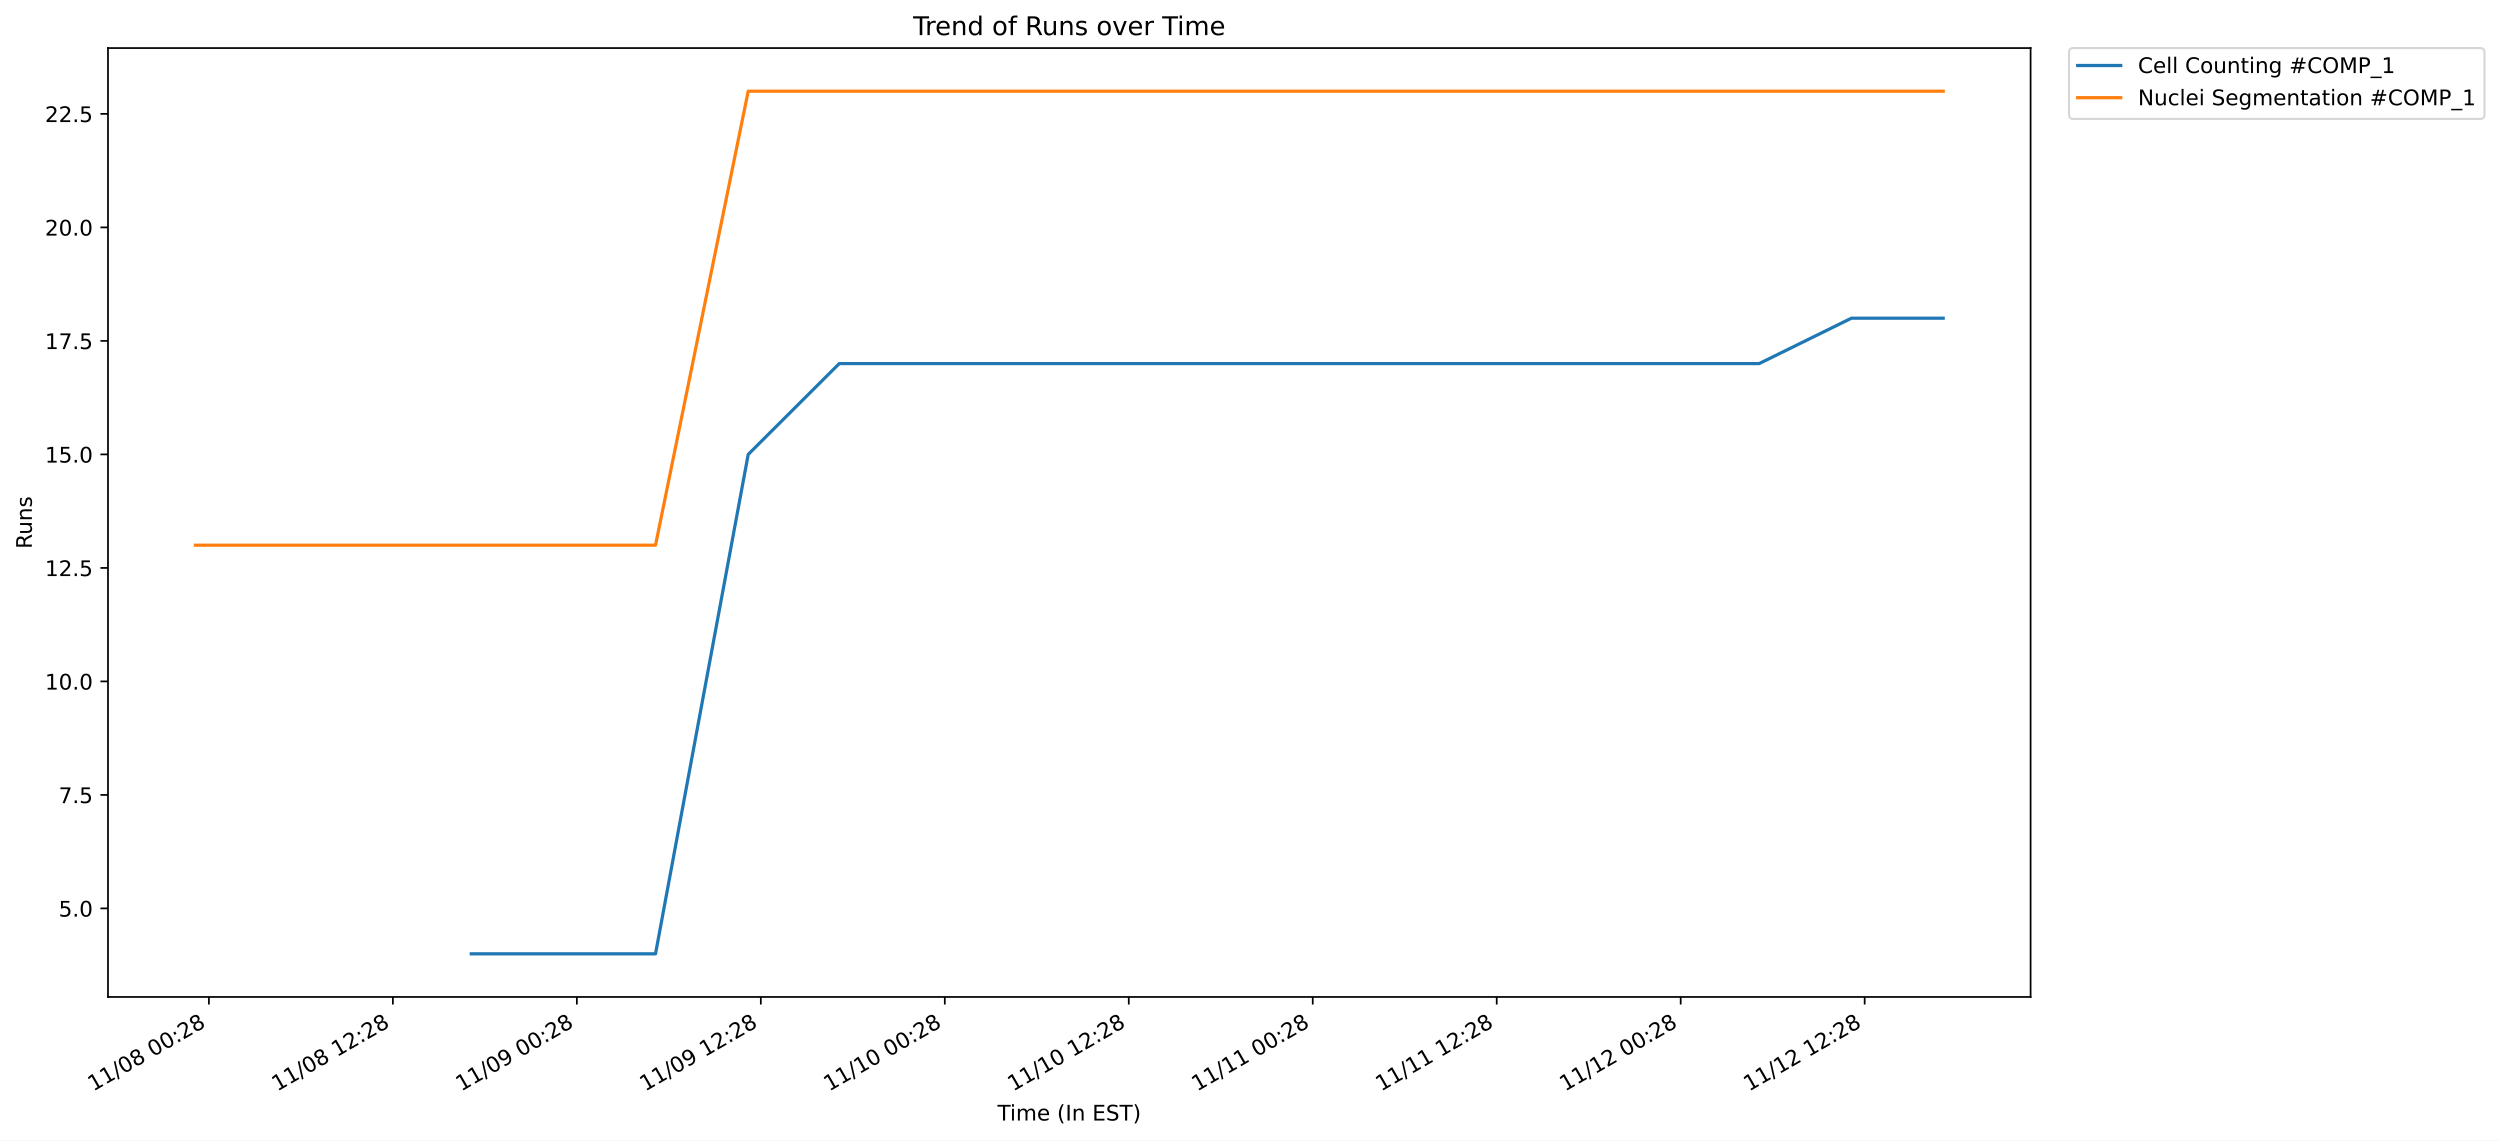
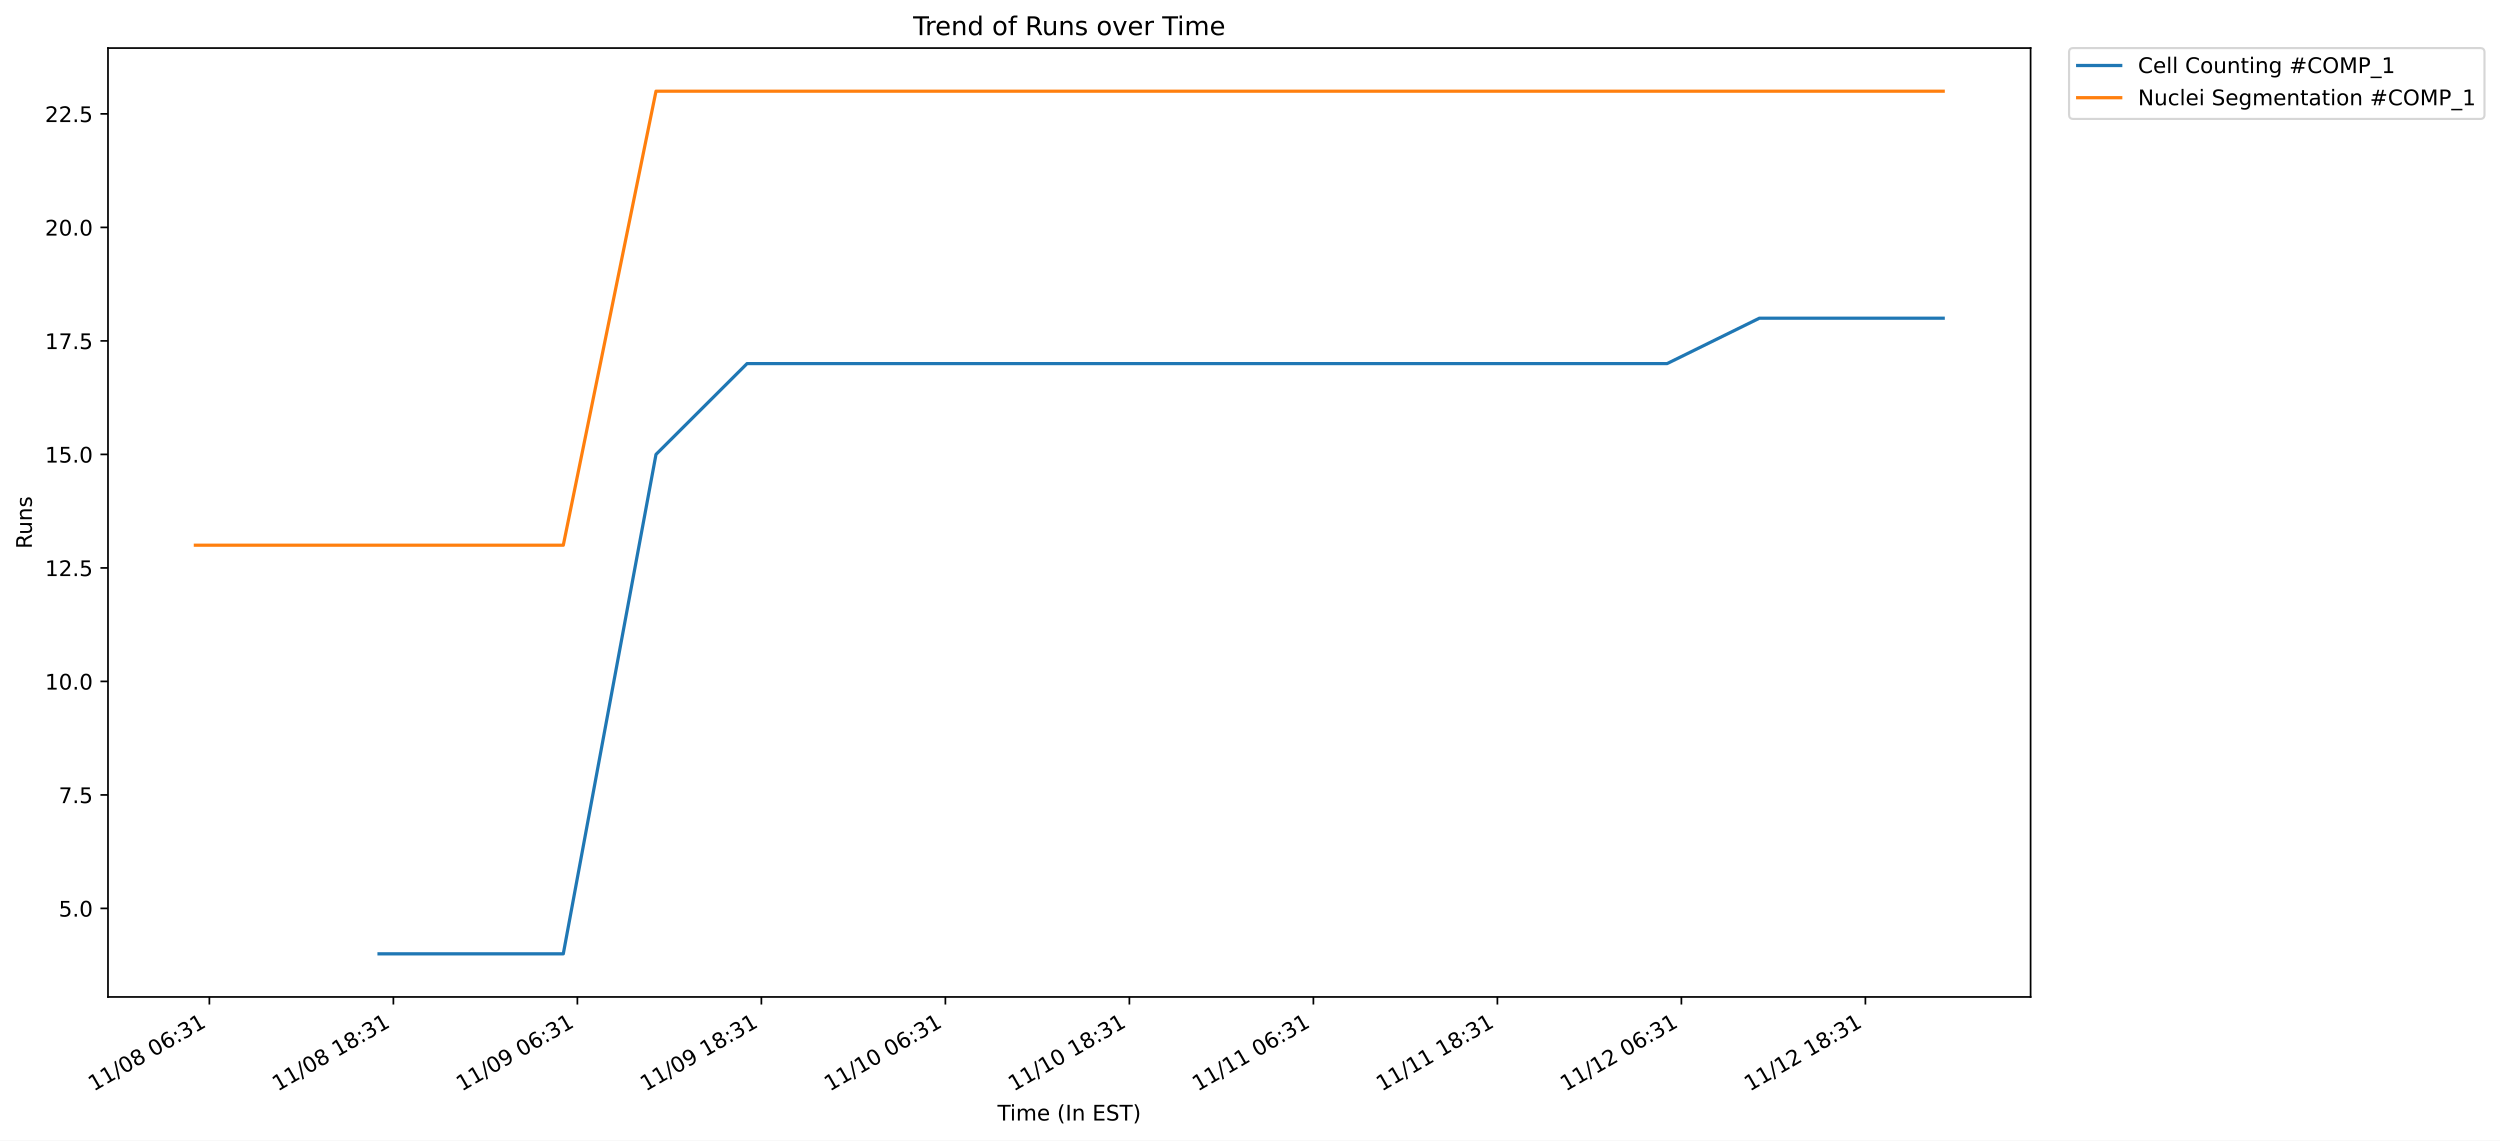
<svg xmlns="http://www.w3.org/2000/svg" xmlns:xlink="http://www.w3.org/1999/xlink" width="1160.922pt" height="529.626pt" viewBox="0 0 1160.922 529.626" version="1.1">
  <defs>
    <style type="text/css">*{stroke-linejoin: round; stroke-linecap: butt}</style>
  </defs>
  <g id="figure_1">
    <g id="patch_1">
      <path d="M 0 529.626  L 1160.922 529.626  L 1160.922 0  L 0 0  z " style="fill: #ffffff" />
    </g>
    <g id="axes_1">
      <g id="patch_2">
        <path d="M 50.144 462.958  L 942.944 462.958  L 942.944 22.318  L 50.144 22.318  z " style="fill: #ffffff" />
      </g>
      <g id="matplotlib.axis_1">
        <g id="xtick_1">
          <g id="line2d_1">
            <defs>
-               <path id="m20eef788f3" d="M 0 0  L 0 3.5  " style="stroke: #000000; stroke-width: 0.8" />
+               <path id="m7bcb69b25e" d="M 0 0  L 0 3.5  " style="stroke: #000000; stroke-width: 0.8" />
            </defs>
            <g>
-               <use xlink:href="#m20eef788f3" x="97.007" y="462.958" style="stroke: #000000; stroke-width: 0.8" />
+               <use xlink:href="#m7bcb69b25e" x="97.227" y="462.958" style="stroke: #000000; stroke-width: 0.8" />
            </g>
          </g>
          <g id="text_1">
-             <g transform="translate(43.29913 506.9464) rotate(-30) scale(0.1 -0.1)">
+             <g transform="translate(43.51922 506.9464) rotate(-30) scale(0.1 -0.1)">
              <defs>
                <path id="DejaVuSans-31" d="M 794 531  L 1825 531  L 1825 4091  L 703 3866  L 703 4441  L 1819 4666  L 2450 4666  L 2450 531  L 3481 531  L 3481 0  L 794 0  L 794 531  z " transform="scale(0.015625)" />
                <path id="DejaVuSans-2f" d="M 1625 4666  L 2156 4666  L 531 -594  L 0 -594  L 1625 4666  z " transform="scale(0.015625)" />
                <path id="DejaVuSans-30" d="M 2034 4250  Q 1547 4250 1301 3770  Q 1056 3291 1056 2328  Q 1056 1369 1301 889  Q 1547 409 2034 409  Q 2525 409 2770 889  Q 3016 1369 3016 2328  Q 3016 3291 2770 3770  Q 2525 4250 2034 4250  z M 2034 4750  Q 2819 4750 3233 4129  Q 3647 3509 3647 2328  Q 3647 1150 3233 529  Q 2819 -91 2034 -91  Q 1250 -91 836 529  Q 422 1150 422 2328  Q 422 3509 836 4129  Q 1250 4750 2034 4750  z " transform="scale(0.015625)" />
                <path id="DejaVuSans-38" d="M 2034 2216  Q 1584 2216 1326 1975  Q 1069 1734 1069 1313  Q 1069 891 1326 650  Q 1584 409 2034 409  Q 2484 409 2743 651  Q 3003 894 3003 1313  Q 3003 1734 2745 1975  Q 2488 2216 2034 2216  z M 1403 2484  Q 997 2584 770 2862  Q 544 3141 544 3541  Q 544 4100 942 4425  Q 1341 4750 2034 4750  Q 2731 4750 3128 4425  Q 3525 4100 3525 3541  Q 3525 3141 3298 2862  Q 3072 2584 2669 2484  Q 3125 2378 3379 2068  Q 3634 1759 3634 1313  Q 3634 634 3220 271  Q 2806 -91 2034 -91  Q 1263 -91 848 271  Q 434 634 434 1313  Q 434 1759 690 2068  Q 947 2378 1403 2484  z M 1172 3481  Q 1172 3119 1398 2916  Q 1625 2713 2034 2713  Q 2441 2713 2670 2916  Q 2900 3119 2900 3481  Q 2900 3844 2670 4047  Q 2441 4250 2034 4250  Q 1625 4250 1398 4047  Q 1172 3844 1172 3481  z " transform="scale(0.015625)" />
                <path id="DejaVuSans-20" transform="scale(0.015625)" />
+                 <path id="DejaVuSans-36" d="M 2113 2584  Q 1688 2584 1439 2293  Q 1191 2003 1191 1497  Q 1191 994 1439 701  Q 1688 409 2113 409  Q 2538 409 2786 701  Q 3034 994 3034 1497  Q 3034 2003 2786 2293  Q 2538 2584 2113 2584  z M 3366 4563  L 3366 3988  Q 3128 4100 2886 4159  Q 2644 4219 2406 4219  Q 1781 4219 1451 3797  Q 1122 3375 1075 2522  Q 1259 2794 1537 2939  Q 1816 3084 2150 3084  Q 2853 3084 3261 2657  Q 3669 2231 3669 1497  Q 3669 778 3244 343  Q 2819 -91 2113 -91  Q 1303 -91 875 529  Q 447 1150 447 2328  Q 447 3434 972 4092  Q 1497 4750 2381 4750  Q 2619 4750 2861 4703  Q 3103 4656 3366 4563  z " transform="scale(0.015625)" />
                <path id="DejaVuSans-3a" d="M 750 794  L 1409 794  L 1409 0  L 750 0  L 750 794  z M 750 3309  L 1409 3309  L 1409 2516  L 750 2516  L 750 3309  z " transform="scale(0.015625)" />
-                 <path id="DejaVuSans-32" d="M 1228 531  L 3431 531  L 3431 0  L 469 0  L 469 531  Q 828 903 1448 1529  Q 2069 2156 2228 2338  Q 2531 2678 2651 2914  Q 2772 3150 2772 3378  Q 2772 3750 2511 3984  Q 2250 4219 1831 4219  Q 1534 4219 1204 4116  Q 875 4013 500 3803  L 500 4441  Q 881 4594 1212 4672  Q 1544 4750 1819 4750  Q 2544 4750 2975 4387  Q 3406 4025 3406 3419  Q 3406 3131 3298 2873  Q 3191 2616 2906 2266  Q 2828 2175 2409 1742  Q 1991 1309 1228 531  z " transform="scale(0.015625)" />
+                 <path id="DejaVuSans-33" d="M 2597 2516  Q 3050 2419 3304 2112  Q 3559 1806 3559 1356  Q 3559 666 3084 287  Q 2609 -91 1734 -91  Q 1441 -91 1130 -33  Q 819 25 488 141  L 488 750  Q 750 597 1062 519  Q 1375 441 1716 441  Q 2309 441 2620 675  Q 2931 909 2931 1356  Q 2931 1769 2642 2001  Q 2353 2234 1838 2234  L 1294 2234  L 1294 2753  L 1863 2753  Q 2328 2753 2575 2939  Q 2822 3125 2822 3475  Q 2822 3834 2567 4026  Q 2313 4219 1838 4219  Q 1578 4219 1281 4162  Q 984 4106 628 3988  L 628 4550  Q 988 4650 1302 4700  Q 1616 4750 1894 4750  Q 2613 4750 3031 4423  Q 3450 4097 3450 3541  Q 3450 3153 3228 2886  Q 3006 2619 2597 2516  z " transform="scale(0.015625)" />
              </defs>
              <use xlink:href="#DejaVuSans-31" />
              <use xlink:href="#DejaVuSans-31" x="63.623" />
              <use xlink:href="#DejaVuSans-2f" x="127.246" />
              <use xlink:href="#DejaVuSans-30" x="160.938" />
              <use xlink:href="#DejaVuSans-38" x="224.561" />
              <use xlink:href="#DejaVuSans-20" x="288.184" />
              <use xlink:href="#DejaVuSans-30" x="319.971" />
-               <use xlink:href="#DejaVuSans-30" x="383.594" />
-               <use xlink:href="#DejaVuSans-3a" x="447.217" />
-               <use xlink:href="#DejaVuSans-32" x="480.908" />
-               <use xlink:href="#DejaVuSans-38" x="544.531" />
+               <use xlink:href="#DejaVuSans-36" x="383.594" />
+               <use xlink:href="#DejaVuSans-3a" x="447.217" />
+               <use xlink:href="#DejaVuSans-33" x="480.908" />
+               <use xlink:href="#DejaVuSans-31" x="544.531" />
            </g>
          </g>
        </g>
        <g id="xtick_2">
          <g id="line2d_2">
            <g>
-               <use xlink:href="#m20eef788f3" x="182.438" y="462.958" style="stroke: #000000; stroke-width: 0.8" />
+               <use xlink:href="#m7bcb69b25e" x="182.672" y="462.958" style="stroke: #000000; stroke-width: 0.8" />
            </g>
          </g>
          <g id="text_2">
-             <g transform="translate(128.7305 506.9464) rotate(-30) scale(0.1 -0.1)">
+             <g transform="translate(128.9641 506.9464) rotate(-30) scale(0.1 -0.1)">
              <use xlink:href="#DejaVuSans-31" />
              <use xlink:href="#DejaVuSans-31" x="63.623" />
              <use xlink:href="#DejaVuSans-2f" x="127.246" />
              <use xlink:href="#DejaVuSans-30" x="160.938" />
              <use xlink:href="#DejaVuSans-38" x="224.561" />
              <use xlink:href="#DejaVuSans-20" x="288.184" />
              <use xlink:href="#DejaVuSans-31" x="319.971" />
-               <use xlink:href="#DejaVuSans-32" x="383.594" />
-               <use xlink:href="#DejaVuSans-3a" x="447.217" />
-               <use xlink:href="#DejaVuSans-32" x="480.908" />
-               <use xlink:href="#DejaVuSans-38" x="544.531" />
+               <use xlink:href="#DejaVuSans-38" x="383.594" />
+               <use xlink:href="#DejaVuSans-3a" x="447.217" />
+               <use xlink:href="#DejaVuSans-33" x="480.908" />
+               <use xlink:href="#DejaVuSans-31" x="544.531" />
            </g>
          </g>
        </g>
        <g id="xtick_3">
          <g id="line2d_3">
            <g>
-               <use xlink:href="#m20eef788f3" x="267.87" y="462.958" style="stroke: #000000; stroke-width: 0.8" />
+               <use xlink:href="#m7bcb69b25e" x="268.117" y="462.958" style="stroke: #000000; stroke-width: 0.8" />
            </g>
          </g>
          <g id="text_3">
-             <g transform="translate(214.1619 506.9464) rotate(-30) scale(0.1 -0.1)">
+             <g transform="translate(214.4089 506.9464) rotate(-30) scale(0.1 -0.1)">
              <defs>
                <path id="DejaVuSans-39" d="M 703 97  L 703 672  Q 941 559 1184 500  Q 1428 441 1663 441  Q 2288 441 2617 861  Q 2947 1281 2994 2138  Q 2813 1869 2534 1725  Q 2256 1581 1919 1581  Q 1219 1581 811 2004  Q 403 2428 403 3163  Q 403 3881 828 4315  Q 1253 4750 1959 4750  Q 2769 4750 3195 4129  Q 3622 3509 3622 2328  Q 3622 1225 3098 567  Q 2575 -91 1691 -91  Q 1453 -91 1209 -44  Q 966 3 703 97  z M 1959 2075  Q 2384 2075 2632 2365  Q 2881 2656 2881 3163  Q 2881 3666 2632 3958  Q 2384 4250 1959 4250  Q 1534 4250 1286 3958  Q 1038 3666 1038 3163  Q 1038 2656 1286 2365  Q 1534 2075 1959 2075  z " transform="scale(0.015625)" />
              </defs>
              <use xlink:href="#DejaVuSans-31" />
              <use xlink:href="#DejaVuSans-31" x="63.623" />
              <use xlink:href="#DejaVuSans-2f" x="127.246" />
              <use xlink:href="#DejaVuSans-30" x="160.938" />
              <use xlink:href="#DejaVuSans-39" x="224.561" />
              <use xlink:href="#DejaVuSans-20" x="288.184" />
              <use xlink:href="#DejaVuSans-30" x="319.971" />
-               <use xlink:href="#DejaVuSans-30" x="383.594" />
-               <use xlink:href="#DejaVuSans-3a" x="447.217" />
-               <use xlink:href="#DejaVuSans-32" x="480.908" />
-               <use xlink:href="#DejaVuSans-38" x="544.531" />
+               <use xlink:href="#DejaVuSans-36" x="383.594" />
+               <use xlink:href="#DejaVuSans-3a" x="447.217" />
+               <use xlink:href="#DejaVuSans-33" x="480.908" />
+               <use xlink:href="#DejaVuSans-31" x="544.531" />
            </g>
          </g>
        </g>
        <g id="xtick_4">
          <g id="line2d_4">
            <g>
-               <use xlink:href="#m20eef788f3" x="353.301" y="462.958" style="stroke: #000000; stroke-width: 0.8" />
+               <use xlink:href="#m7bcb69b25e" x="353.561" y="462.958" style="stroke: #000000; stroke-width: 0.8" />
            </g>
          </g>
          <g id="text_4">
-             <g transform="translate(299.5932 506.9464) rotate(-30) scale(0.1 -0.1)">
+             <g transform="translate(299.8538 506.9464) rotate(-30) scale(0.1 -0.1)">
              <use xlink:href="#DejaVuSans-31" />
              <use xlink:href="#DejaVuSans-31" x="63.623" />
              <use xlink:href="#DejaVuSans-2f" x="127.246" />
              <use xlink:href="#DejaVuSans-30" x="160.938" />
              <use xlink:href="#DejaVuSans-39" x="224.561" />
              <use xlink:href="#DejaVuSans-20" x="288.184" />
              <use xlink:href="#DejaVuSans-31" x="319.971" />
-               <use xlink:href="#DejaVuSans-32" x="383.594" />
-               <use xlink:href="#DejaVuSans-3a" x="447.217" />
-               <use xlink:href="#DejaVuSans-32" x="480.908" />
-               <use xlink:href="#DejaVuSans-38" x="544.531" />
+               <use xlink:href="#DejaVuSans-38" x="383.594" />
+               <use xlink:href="#DejaVuSans-3a" x="447.217" />
+               <use xlink:href="#DejaVuSans-33" x="480.908" />
+               <use xlink:href="#DejaVuSans-31" x="544.531" />
            </g>
          </g>
        </g>
        <g id="xtick_5">
          <g id="line2d_5">
            <g>
-               <use xlink:href="#m20eef788f3" x="438.732" y="462.958" style="stroke: #000000; stroke-width: 0.8" />
+               <use xlink:href="#m7bcb69b25e" x="439.006" y="462.958" style="stroke: #000000; stroke-width: 0.8" />
            </g>
          </g>
          <g id="text_5">
-             <g transform="translate(385.0246 506.9464) rotate(-30) scale(0.1 -0.1)">
+             <g transform="translate(385.2986 506.9464) rotate(-30) scale(0.1 -0.1)">
              <use xlink:href="#DejaVuSans-31" />
              <use xlink:href="#DejaVuSans-31" x="63.623" />
              <use xlink:href="#DejaVuSans-2f" x="127.246" />
              <use xlink:href="#DejaVuSans-31" x="160.938" />
              <use xlink:href="#DejaVuSans-30" x="224.561" />
              <use xlink:href="#DejaVuSans-20" x="288.184" />
              <use xlink:href="#DejaVuSans-30" x="319.971" />
-               <use xlink:href="#DejaVuSans-30" x="383.594" />
-               <use xlink:href="#DejaVuSans-3a" x="447.217" />
-               <use xlink:href="#DejaVuSans-32" x="480.908" />
-               <use xlink:href="#DejaVuSans-38" x="544.531" />
+               <use xlink:href="#DejaVuSans-36" x="383.594" />
+               <use xlink:href="#DejaVuSans-3a" x="447.217" />
+               <use xlink:href="#DejaVuSans-33" x="480.908" />
+               <use xlink:href="#DejaVuSans-31" x="544.531" />
            </g>
          </g>
        </g>
        <g id="xtick_6">
          <g id="line2d_6">
            <g>
-               <use xlink:href="#m20eef788f3" x="524.164" y="462.958" style="stroke: #000000; stroke-width: 0.8" />
+               <use xlink:href="#m7bcb69b25e" x="524.451" y="462.958" style="stroke: #000000; stroke-width: 0.8" />
            </g>
          </g>
          <g id="text_6">
-             <g transform="translate(470.456 506.9464) rotate(-30) scale(0.1 -0.1)">
+             <g transform="translate(470.7434 506.9464) rotate(-30) scale(0.1 -0.1)">
              <use xlink:href="#DejaVuSans-31" />
              <use xlink:href="#DejaVuSans-31" x="63.623" />
              <use xlink:href="#DejaVuSans-2f" x="127.246" />
              <use xlink:href="#DejaVuSans-31" x="160.938" />
              <use xlink:href="#DejaVuSans-30" x="224.561" />
              <use xlink:href="#DejaVuSans-20" x="288.184" />
              <use xlink:href="#DejaVuSans-31" x="319.971" />
-               <use xlink:href="#DejaVuSans-32" x="383.594" />
-               <use xlink:href="#DejaVuSans-3a" x="447.217" />
-               <use xlink:href="#DejaVuSans-32" x="480.908" />
-               <use xlink:href="#DejaVuSans-38" x="544.531" />
+               <use xlink:href="#DejaVuSans-38" x="383.594" />
+               <use xlink:href="#DejaVuSans-3a" x="447.217" />
+               <use xlink:href="#DejaVuSans-33" x="480.908" />
+               <use xlink:href="#DejaVuSans-31" x="544.531" />
            </g>
          </g>
        </g>
        <g id="xtick_7">
          <g id="line2d_7">
            <g>
-               <use xlink:href="#m20eef788f3" x="609.595" y="462.958" style="stroke: #000000; stroke-width: 0.8" />
+               <use xlink:href="#m7bcb69b25e" x="609.896" y="462.958" style="stroke: #000000; stroke-width: 0.8" />
            </g>
          </g>
          <g id="text_7">
-             <g transform="translate(555.8873 506.9464) rotate(-30) scale(0.1 -0.1)">
+             <g transform="translate(556.1883 506.9464) rotate(-30) scale(0.1 -0.1)">
              <use xlink:href="#DejaVuSans-31" />
              <use xlink:href="#DejaVuSans-31" x="63.623" />
              <use xlink:href="#DejaVuSans-2f" x="127.246" />
              <use xlink:href="#DejaVuSans-31" x="160.938" />
              <use xlink:href="#DejaVuSans-31" x="224.561" />
              <use xlink:href="#DejaVuSans-20" x="288.184" />
              <use xlink:href="#DejaVuSans-30" x="319.971" />
-               <use xlink:href="#DejaVuSans-30" x="383.594" />
-               <use xlink:href="#DejaVuSans-3a" x="447.217" />
-               <use xlink:href="#DejaVuSans-32" x="480.908" />
-               <use xlink:href="#DejaVuSans-38" x="544.531" />
+               <use xlink:href="#DejaVuSans-36" x="383.594" />
+               <use xlink:href="#DejaVuSans-3a" x="447.217" />
+               <use xlink:href="#DejaVuSans-33" x="480.908" />
+               <use xlink:href="#DejaVuSans-31" x="544.531" />
            </g>
          </g>
        </g>
        <g id="xtick_8">
          <g id="line2d_8">
            <g>
-               <use xlink:href="#m20eef788f3" x="695.026" y="462.958" style="stroke: #000000; stroke-width: 0.8" />
+               <use xlink:href="#m7bcb69b25e" x="695.341" y="462.958" style="stroke: #000000; stroke-width: 0.8" />
            </g>
          </g>
          <g id="text_8">
-             <g transform="translate(641.3187 506.9464) rotate(-30) scale(0.1 -0.1)">
+             <g transform="translate(641.6331 506.9464) rotate(-30) scale(0.1 -0.1)">
              <use xlink:href="#DejaVuSans-31" />
              <use xlink:href="#DejaVuSans-31" x="63.623" />
              <use xlink:href="#DejaVuSans-2f" x="127.246" />
              <use xlink:href="#DejaVuSans-31" x="160.938" />
              <use xlink:href="#DejaVuSans-31" x="224.561" />
              <use xlink:href="#DejaVuSans-20" x="288.184" />
              <use xlink:href="#DejaVuSans-31" x="319.971" />
-               <use xlink:href="#DejaVuSans-32" x="383.594" />
-               <use xlink:href="#DejaVuSans-3a" x="447.217" />
-               <use xlink:href="#DejaVuSans-32" x="480.908" />
-               <use xlink:href="#DejaVuSans-38" x="544.531" />
+               <use xlink:href="#DejaVuSans-38" x="383.594" />
+               <use xlink:href="#DejaVuSans-3a" x="447.217" />
+               <use xlink:href="#DejaVuSans-33" x="480.908" />
+               <use xlink:href="#DejaVuSans-31" x="544.531" />
            </g>
          </g>
        </g>
        <g id="xtick_9">
          <g id="line2d_9">
            <g>
-               <use xlink:href="#m20eef788f3" x="780.458" y="462.958" style="stroke: #000000; stroke-width: 0.8" />
+               <use xlink:href="#m7bcb69b25e" x="780.786" y="462.958" style="stroke: #000000; stroke-width: 0.8" />
            </g>
          </g>
          <g id="text_9">
-             <g transform="translate(726.7501 506.9464) rotate(-30) scale(0.1 -0.1)">
+             <g transform="translate(727.078 506.9464) rotate(-30) scale(0.1 -0.1)">
+               <defs>
+                 <path id="DejaVuSans-32" d="M 1228 531  L 3431 531  L 3431 0  L 469 0  L 469 531  Q 828 903 1448 1529  Q 2069 2156 2228 2338  Q 2531 2678 2651 2914  Q 2772 3150 2772 3378  Q 2772 3750 2511 3984  Q 2250 4219 1831 4219  Q 1534 4219 1204 4116  Q 875 4013 500 3803  L 500 4441  Q 881 4594 1212 4672  Q 1544 4750 1819 4750  Q 2544 4750 2975 4387  Q 3406 4025 3406 3419  Q 3406 3131 3298 2873  Q 3191 2616 2906 2266  Q 2828 2175 2409 1742  Q 1991 1309 1228 531  z " transform="scale(0.015625)" />
+               </defs>
              <use xlink:href="#DejaVuSans-31" />
              <use xlink:href="#DejaVuSans-31" x="63.623" />
              <use xlink:href="#DejaVuSans-2f" x="127.246" />
              <use xlink:href="#DejaVuSans-31" x="160.938" />
              <use xlink:href="#DejaVuSans-32" x="224.561" />
              <use xlink:href="#DejaVuSans-20" x="288.184" />
              <use xlink:href="#DejaVuSans-30" x="319.971" />
-               <use xlink:href="#DejaVuSans-30" x="383.594" />
-               <use xlink:href="#DejaVuSans-3a" x="447.217" />
-               <use xlink:href="#DejaVuSans-32" x="480.908" />
-               <use xlink:href="#DejaVuSans-38" x="544.531" />
+               <use xlink:href="#DejaVuSans-36" x="383.594" />
+               <use xlink:href="#DejaVuSans-3a" x="447.217" />
+               <use xlink:href="#DejaVuSans-33" x="480.908" />
+               <use xlink:href="#DejaVuSans-31" x="544.531" />
            </g>
          </g>
        </g>
        <g id="xtick_10">
          <g id="line2d_10">
            <g>
-               <use xlink:href="#m20eef788f3" x="865.889" y="462.958" style="stroke: #000000; stroke-width: 0.8" />
+               <use xlink:href="#m7bcb69b25e" x="866.231" y="462.958" style="stroke: #000000; stroke-width: 0.8" />
            </g>
          </g>
          <g id="text_10">
-             <g transform="translate(812.1814 506.9464) rotate(-30) scale(0.1 -0.1)">
+             <g transform="translate(812.5228 506.9464) rotate(-30) scale(0.1 -0.1)">
              <use xlink:href="#DejaVuSans-31" />
              <use xlink:href="#DejaVuSans-31" x="63.623" />
              <use xlink:href="#DejaVuSans-2f" x="127.246" />
              <use xlink:href="#DejaVuSans-31" x="160.938" />
              <use xlink:href="#DejaVuSans-32" x="224.561" />
              <use xlink:href="#DejaVuSans-20" x="288.184" />
              <use xlink:href="#DejaVuSans-31" x="319.971" />
-               <use xlink:href="#DejaVuSans-32" x="383.594" />
-               <use xlink:href="#DejaVuSans-3a" x="447.217" />
-               <use xlink:href="#DejaVuSans-32" x="480.908" />
-               <use xlink:href="#DejaVuSans-38" x="544.531" />
+               <use xlink:href="#DejaVuSans-38" x="383.594" />
+               <use xlink:href="#DejaVuSans-3a" x="447.217" />
+               <use xlink:href="#DejaVuSans-33" x="480.908" />
+               <use xlink:href="#DejaVuSans-31" x="544.531" />
            </g>
          </g>
        </g>
        <g id="text_11">
          <g transform="translate(463.1992 520.3459) scale(0.1 -0.1)">
            <defs>
              <path id="DejaVuSans-54" d="M -19 4666  L 3928 4666  L 3928 4134  L 2272 4134  L 2272 0  L 1638 0  L 1638 4134  L -19 4134  L -19 4666  z " transform="scale(0.015625)" />
              <path id="DejaVuSans-69" d="M 603 3500  L 1178 3500  L 1178 0  L 603 0  L 603 3500  z M 603 4863  L 1178 4863  L 1178 4134  L 603 4134  L 603 4863  z " transform="scale(0.015625)" />
              <path id="DejaVuSans-6d" d="M 3328 2828  Q 3544 3216 3844 3400  Q 4144 3584 4550 3584  Q 5097 3584 5394 3201  Q 5691 2819 5691 2113  L 5691 0  L 5113 0  L 5113 2094  Q 5113 2597 4934 2840  Q 4756 3084 4391 3084  Q 3944 3084 3684 2787  Q 3425 2491 3425 1978  L 3425 0  L 2847 0  L 2847 2094  Q 2847 2600 2669 2842  Q 2491 3084 2119 3084  Q 1678 3084 1418 2786  Q 1159 2488 1159 1978  L 1159 0  L 581 0  L 581 3500  L 1159 3500  L 1159 2956  Q 1356 3278 1631 3431  Q 1906 3584 2284 3584  Q 2666 3584 2933 3390  Q 3200 3197 3328 2828  z " transform="scale(0.015625)" />
              <path id="DejaVuSans-65" d="M 3597 1894  L 3597 1613  L 953 1613  Q 991 1019 1311 708  Q 1631 397 2203 397  Q 2534 397 2845 478  Q 3156 559 3463 722  L 3463 178  Q 3153 47 2828 -22  Q 2503 -91 2169 -91  Q 1331 -91 842 396  Q 353 884 353 1716  Q 353 2575 817 3079  Q 1281 3584 2069 3584  Q 2775 3584 3186 3129  Q 3597 2675 3597 1894  z M 3022 2063  Q 3016 2534 2758 2815  Q 2500 3097 2075 3097  Q 1594 3097 1305 2825  Q 1016 2553 972 2059  L 3022 2063  z " transform="scale(0.015625)" />
              <path id="DejaVuSans-28" d="M 1984 4856  Q 1566 4138 1362 3434  Q 1159 2731 1159 2009  Q 1159 1288 1364 580  Q 1569 -128 1984 -844  L 1484 -844  Q 1016 -109 783 600  Q 550 1309 550 2009  Q 550 2706 781 3412  Q 1013 4119 1484 4856  L 1984 4856  z " transform="scale(0.015625)" />
              <path id="DejaVuSans-49" d="M 628 4666  L 1259 4666  L 1259 0  L 628 0  L 628 4666  z " transform="scale(0.015625)" />
              <path id="DejaVuSans-6e" d="M 3513 2113  L 3513 0  L 2938 0  L 2938 2094  Q 2938 2591 2744 2837  Q 2550 3084 2163 3084  Q 1697 3084 1428 2787  Q 1159 2491 1159 1978  L 1159 0  L 581 0  L 581 3500  L 1159 3500  L 1159 2956  Q 1366 3272 1645 3428  Q 1925 3584 2291 3584  Q 2894 3584 3203 3211  Q 3513 2838 3513 2113  z " transform="scale(0.015625)" />
              <path id="DejaVuSans-45" d="M 628 4666  L 3578 4666  L 3578 4134  L 1259 4134  L 1259 2753  L 3481 2753  L 3481 2222  L 1259 2222  L 1259 531  L 3634 531  L 3634 0  L 628 0  L 628 4666  z " transform="scale(0.015625)" />
              <path id="DejaVuSans-53" d="M 3425 4513  L 3425 3897  Q 3066 4069 2747 4153  Q 2428 4238 2131 4238  Q 1616 4238 1336 4038  Q 1056 3838 1056 3469  Q 1056 3159 1242 3001  Q 1428 2844 1947 2747  L 2328 2669  Q 3034 2534 3370 2195  Q 3706 1856 3706 1288  Q 3706 609 3251 259  Q 2797 -91 1919 -91  Q 1588 -91 1214 -16  Q 841 59 441 206  L 441 856  Q 825 641 1194 531  Q 1563 422 1919 422  Q 2459 422 2753 634  Q 3047 847 3047 1241  Q 3047 1584 2836 1778  Q 2625 1972 2144 2069  L 1759 2144  Q 1053 2284 737 2584  Q 422 2884 422 3419  Q 422 4038 858 4394  Q 1294 4750 2059 4750  Q 2388 4750 2728 4690  Q 3069 4631 3425 4513  z " transform="scale(0.015625)" />
              <path id="DejaVuSans-29" d="M 513 4856  L 1013 4856  Q 1481 4119 1714 3412  Q 1947 2706 1947 2009  Q 1947 1309 1714 600  Q 1481 -109 1013 -844  L 513 -844  Q 928 -128 1133 580  Q 1338 1288 1338 2009  Q 1338 2731 1133 3434  Q 928 4138 513 4856  z " transform="scale(0.015625)" />
            </defs>
            <use xlink:href="#DejaVuSans-54" />
            <use xlink:href="#DejaVuSans-69" x="57.959" />
            <use xlink:href="#DejaVuSans-6d" x="85.742" />
            <use xlink:href="#DejaVuSans-65" x="183.154" />
            <use xlink:href="#DejaVuSans-20" x="244.678" />
            <use xlink:href="#DejaVuSans-28" x="276.465" />
            <use xlink:href="#DejaVuSans-49" x="315.479" />
            <use xlink:href="#DejaVuSans-6e" x="344.971" />
            <use xlink:href="#DejaVuSans-20" x="408.35" />
            <use xlink:href="#DejaVuSans-45" x="440.137" />
            <use xlink:href="#DejaVuSans-53" x="503.32" />
            <use xlink:href="#DejaVuSans-54" x="566.797" />
            <use xlink:href="#DejaVuSans-29" x="627.881" />
          </g>
        </g>
      </g>
      <g id="matplotlib.axis_2">
        <g id="ytick_1">
          <g id="line2d_11">
            <defs>
-               <path id="m08fe88b6e2" d="M 0 0  L -3.5 0  " style="stroke: #000000; stroke-width: 0.8" />
+               <path id="m2ba66163aa" d="M 0 0  L -3.5 0  " style="stroke: #000000; stroke-width: 0.8" />
            </defs>
            <g>
-               <use xlink:href="#m08fe88b6e2" x="50.144" y="421.846" style="stroke: #000000; stroke-width: 0.8" />
+               <use xlink:href="#m2ba66163aa" x="50.144" y="421.846" style="stroke: #000000; stroke-width: 0.8" />
            </g>
          </g>
          <g id="text_12">
            <g transform="translate(27.24063 425.645) scale(0.1 -0.1)">
              <defs>
                <path id="DejaVuSans-35" d="M 691 4666  L 3169 4666  L 3169 4134  L 1269 4134  L 1269 2991  Q 1406 3038 1543 3061  Q 1681 3084 1819 3084  Q 2600 3084 3056 2656  Q 3513 2228 3513 1497  Q 3513 744 3044 326  Q 2575 -91 1722 -91  Q 1428 -91 1123 -41  Q 819 9 494 109  L 494 744  Q 775 591 1075 516  Q 1375 441 1709 441  Q 2250 441 2565 725  Q 2881 1009 2881 1497  Q 2881 1984 2565 2268  Q 2250 2553 1709 2553  Q 1456 2553 1204 2497  Q 953 2441 691 2322  L 691 4666  z " transform="scale(0.015625)" />
                <path id="DejaVuSans-2e" d="M 684 794  L 1344 794  L 1344 0  L 684 0  L 684 794  z " transform="scale(0.015625)" />
              </defs>
              <use xlink:href="#DejaVuSans-35" />
              <use xlink:href="#DejaVuSans-2e" x="63.623" />
              <use xlink:href="#DejaVuSans-30" x="95.41" />
            </g>
          </g>
        </g>
        <g id="ytick_2">
          <g id="line2d_12">
            <g>
-               <use xlink:href="#m08fe88b6e2" x="50.144" y="369.138" style="stroke: #000000; stroke-width: 0.8" />
+               <use xlink:href="#m2ba66163aa" x="50.144" y="369.138" style="stroke: #000000; stroke-width: 0.8" />
            </g>
          </g>
          <g id="text_13">
            <g transform="translate(27.24063 372.9369) scale(0.1 -0.1)">
              <defs>
                <path id="DejaVuSans-37" d="M 525 4666  L 3525 4666  L 3525 4397  L 1831 0  L 1172 0  L 2766 4134  L 525 4134  L 525 4666  z " transform="scale(0.015625)" />
              </defs>
              <use xlink:href="#DejaVuSans-37" />
              <use xlink:href="#DejaVuSans-2e" x="63.623" />
              <use xlink:href="#DejaVuSans-35" x="95.41" />
            </g>
          </g>
        </g>
        <g id="ytick_3">
          <g id="line2d_13">
            <g>
-               <use xlink:href="#m08fe88b6e2" x="50.144" y="316.43" style="stroke: #000000; stroke-width: 0.8" />
+               <use xlink:href="#m2ba66163aa" x="50.144" y="316.43" style="stroke: #000000; stroke-width: 0.8" />
            </g>
          </g>
          <g id="text_14">
            <g transform="translate(20.87813 320.2287) scale(0.1 -0.1)">
              <use xlink:href="#DejaVuSans-31" />
              <use xlink:href="#DejaVuSans-30" x="63.623" />
              <use xlink:href="#DejaVuSans-2e" x="127.246" />
              <use xlink:href="#DejaVuSans-30" x="159.033" />
            </g>
          </g>
        </g>
        <g id="ytick_4">
          <g id="line2d_14">
            <g>
-               <use xlink:href="#m08fe88b6e2" x="50.144" y="263.721" style="stroke: #000000; stroke-width: 0.8" />
+               <use xlink:href="#m2ba66163aa" x="50.144" y="263.721" style="stroke: #000000; stroke-width: 0.8" />
            </g>
          </g>
          <g id="text_15">
            <g transform="translate(20.87813 267.5206) scale(0.1 -0.1)">
              <use xlink:href="#DejaVuSans-31" />
              <use xlink:href="#DejaVuSans-32" x="63.623" />
              <use xlink:href="#DejaVuSans-2e" x="127.246" />
              <use xlink:href="#DejaVuSans-35" x="159.033" />
            </g>
          </g>
        </g>
        <g id="ytick_5">
          <g id="line2d_15">
            <g>
-               <use xlink:href="#m08fe88b6e2" x="50.144" y="211.013" style="stroke: #000000; stroke-width: 0.8" />
+               <use xlink:href="#m2ba66163aa" x="50.144" y="211.013" style="stroke: #000000; stroke-width: 0.8" />
            </g>
          </g>
          <g id="text_16">
            <g transform="translate(20.87813 214.8125) scale(0.1 -0.1)">
              <use xlink:href="#DejaVuSans-31" />
              <use xlink:href="#DejaVuSans-35" x="63.623" />
              <use xlink:href="#DejaVuSans-2e" x="127.246" />
              <use xlink:href="#DejaVuSans-30" x="159.033" />
            </g>
          </g>
        </g>
        <g id="ytick_6">
          <g id="line2d_16">
            <g>
-               <use xlink:href="#m08fe88b6e2" x="50.144" y="158.305" style="stroke: #000000; stroke-width: 0.8" />
+               <use xlink:href="#m2ba66163aa" x="50.144" y="158.305" style="stroke: #000000; stroke-width: 0.8" />
            </g>
          </g>
          <g id="text_17">
            <g transform="translate(20.87813 162.1043) scale(0.1 -0.1)">
              <use xlink:href="#DejaVuSans-31" />
              <use xlink:href="#DejaVuSans-37" x="63.623" />
              <use xlink:href="#DejaVuSans-2e" x="127.246" />
              <use xlink:href="#DejaVuSans-35" x="159.033" />
            </g>
          </g>
        </g>
        <g id="ytick_7">
          <g id="line2d_17">
            <g>
-               <use xlink:href="#m08fe88b6e2" x="50.144" y="105.597" style="stroke: #000000; stroke-width: 0.8" />
+               <use xlink:href="#m2ba66163aa" x="50.144" y="105.597" style="stroke: #000000; stroke-width: 0.8" />
            </g>
          </g>
          <g id="text_18">
            <g transform="translate(20.87813 109.3962) scale(0.1 -0.1)">
              <use xlink:href="#DejaVuSans-32" />
              <use xlink:href="#DejaVuSans-30" x="63.623" />
              <use xlink:href="#DejaVuSans-2e" x="127.246" />
              <use xlink:href="#DejaVuSans-30" x="159.033" />
            </g>
          </g>
        </g>
        <g id="ytick_8">
          <g id="line2d_18">
            <g>
-               <use xlink:href="#m08fe88b6e2" x="50.144" y="52.889" style="stroke: #000000; stroke-width: 0.8" />
+               <use xlink:href="#m2ba66163aa" x="50.144" y="52.889" style="stroke: #000000; stroke-width: 0.8" />
            </g>
          </g>
          <g id="text_19">
            <g transform="translate(20.87813 56.68806) scale(0.1 -0.1)">
              <use xlink:href="#DejaVuSans-32" />
              <use xlink:href="#DejaVuSans-32" x="63.623" />
              <use xlink:href="#DejaVuSans-2e" x="127.246" />
              <use xlink:href="#DejaVuSans-35" x="159.033" />
            </g>
          </g>
        </g>
        <g id="text_20">
          <g transform="translate(14.79844 254.8295) rotate(-90) scale(0.1 -0.1)">
            <defs>
              <path id="DejaVuSans-52" d="M 2841 2188  Q 3044 2119 3236 1894  Q 3428 1669 3622 1275  L 4263 0  L 3584 0  L 2988 1197  Q 2756 1666 2539 1819  Q 2322 1972 1947 1972  L 1259 1972  L 1259 0  L 628 0  L 628 4666  L 2053 4666  Q 2853 4666 3247 4331  Q 3641 3997 3641 3322  Q 3641 2881 3436 2590  Q 3231 2300 2841 2188  z M 1259 4147  L 1259 2491  L 2053 2491  Q 2509 2491 2742 2702  Q 2975 2913 2975 3322  Q 2975 3731 2742 3939  Q 2509 4147 2053 4147  L 1259 4147  z " transform="scale(0.015625)" />
              <path id="DejaVuSans-75" d="M 544 1381  L 544 3500  L 1119 3500  L 1119 1403  Q 1119 906 1312 657  Q 1506 409 1894 409  Q 2359 409 2629 706  Q 2900 1003 2900 1516  L 2900 3500  L 3475 3500  L 3475 0  L 2900 0  L 2900 538  Q 2691 219 2414 64  Q 2138 -91 1772 -91  Q 1169 -91 856 284  Q 544 659 544 1381  z M 1991 3584  L 1991 3584  z " transform="scale(0.015625)" />
              <path id="DejaVuSans-73" d="M 2834 3397  L 2834 2853  Q 2591 2978 2328 3040  Q 2066 3103 1784 3103  Q 1356 3103 1142 2972  Q 928 2841 928 2578  Q 928 2378 1081 2264  Q 1234 2150 1697 2047  L 1894 2003  Q 2506 1872 2764 1633  Q 3022 1394 3022 966  Q 3022 478 2636 193  Q 2250 -91 1575 -91  Q 1294 -91 989 -36  Q 684 19 347 128  L 347 722  Q 666 556 975 473  Q 1284 391 1588 391  Q 1994 391 2212 530  Q 2431 669 2431 922  Q 2431 1156 2273 1281  Q 2116 1406 1581 1522  L 1381 1569  Q 847 1681 609 1914  Q 372 2147 372 2553  Q 372 3047 722 3315  Q 1072 3584 1716 3584  Q 2034 3584 2315 3537  Q 2597 3491 2834 3397  z " transform="scale(0.015625)" />
            </defs>
            <use xlink:href="#DejaVuSans-52" />
            <use xlink:href="#DejaVuSans-75" x="64.982" />
            <use xlink:href="#DejaVuSans-6e" x="128.361" />
            <use xlink:href="#DejaVuSans-73" x="191.74" />
          </g>
        </g>
      </g>
      <g id="line2d_19">
-         <path d="M 218.855 442.929  L 261.692 442.929  L 304.399 442.929  L 347.447 211.013  L 389.712 168.847  L 432.477 168.847  L 475.253 168.847  L 518.297 168.847  L 560.573 168.847  L 603.291 168.847  L 646.019 168.847  L 688.853 168.847  L 731.468 168.847  L 774.16 168.847  L 816.879 168.847  L 859.725 147.763  L 902.362 147.763  " clip-path="url(#pebec6ebe09)" style="fill: none; stroke: #1f77b4; stroke-width: 1.5; stroke-linecap: square" />
+         <path d="M 176.016 442.929  L 218.86 442.929  L 261.574 442.929  L 304.628 211.013  L 346.9 168.847  L 389.672 168.847  L 432.455 168.847  L 475.505 168.847  L 517.787 168.847  L 560.513 168.847  L 603.247 168.847  L 646.088 168.847  L 688.71 168.847  L 731.408 168.847  L 774.134 168.847  L 816.987 147.763  L 859.631 147.763  L 902.362 147.763  " clip-path="url(#p9b394c8bd8)" style="fill: none; stroke: #1f77b4; stroke-width: 1.5; stroke-linecap: square" />
      </g>
      <g id="line2d_20">
-         <path d="M 90.726 253.18  L 133.578 253.18  L 176.593 253.18  L 218.855 253.18  L 261.692 253.18  L 304.399 253.18  L 347.447 42.347  L 389.712 42.347  L 432.477 42.347  L 475.253 42.347  L 518.297 42.347  L 560.573 42.347  L 603.291 42.347  L 646.019 42.347  L 688.853 42.347  L 731.468 42.347  L 774.16 42.347  L 816.879 42.347  L 859.725 42.347  L 902.362 42.347  " clip-path="url(#pebec6ebe09)" style="fill: none; stroke: #ff7f0e; stroke-width: 1.5; stroke-linecap: square" />
+         <path d="M 90.726 253.18  L 133.747 253.18  L 176.016 253.18  L 218.86 253.18  L 261.574 253.18  L 304.628 42.347  L 346.9 42.347  L 389.672 42.347  L 432.455 42.347  L 475.505 42.347  L 517.787 42.347  L 560.513 42.347  L 603.247 42.347  L 646.088 42.347  L 688.71 42.347  L 731.408 42.347  L 774.134 42.347  L 816.987 42.347  L 859.631 42.347  L 902.362 42.347  " clip-path="url(#p9b394c8bd8)" style="fill: none; stroke: #ff7f0e; stroke-width: 1.5; stroke-linecap: square" />
      </g>
      <g id="patch_3">
        <path d="M 50.144 462.958  L 50.144 22.318  " style="fill: none; stroke: #000000; stroke-width: 0.8; stroke-linejoin: miter; stroke-linecap: square" />
      </g>
      <g id="patch_4">
        <path d="M 942.944 462.958  L 942.944 22.318  " style="fill: none; stroke: #000000; stroke-width: 0.8; stroke-linejoin: miter; stroke-linecap: square" />
      </g>
      <g id="patch_5">
        <path d="M 50.144 462.958  L 942.944 462.958  " style="fill: none; stroke: #000000; stroke-width: 0.8; stroke-linejoin: miter; stroke-linecap: square" />
      </g>
      <g id="patch_6">
        <path d="M 50.144 22.318  L 942.944 22.318  " style="fill: none; stroke: #000000; stroke-width: 0.8; stroke-linejoin: miter; stroke-linecap: square" />
      </g>
      <g id="text_21">
        <g transform="translate(424.0272 16.31812) scale(0.12 -0.12)">
          <defs>
            <path id="DejaVuSans-72" d="M 2631 2963  Q 2534 3019 2420 3045  Q 2306 3072 2169 3072  Q 1681 3072 1420 2755  Q 1159 2438 1159 1844  L 1159 0  L 581 0  L 581 3500  L 1159 3500  L 1159 2956  Q 1341 3275 1631 3429  Q 1922 3584 2338 3584  Q 2397 3584 2469 3576  Q 2541 3569 2628 3553  L 2631 2963  z " transform="scale(0.015625)" />
            <path id="DejaVuSans-64" d="M 2906 2969  L 2906 4863  L 3481 4863  L 3481 0  L 2906 0  L 2906 525  Q 2725 213 2448 61  Q 2172 -91 1784 -91  Q 1150 -91 751 415  Q 353 922 353 1747  Q 353 2572 751 3078  Q 1150 3584 1784 3584  Q 2172 3584 2448 3432  Q 2725 3281 2906 2969  z M 947 1747  Q 947 1113 1208 752  Q 1469 391 1925 391  Q 2381 391 2643 752  Q 2906 1113 2906 1747  Q 2906 2381 2643 2742  Q 2381 3103 1925 3103  Q 1469 3103 1208 2742  Q 947 2381 947 1747  z " transform="scale(0.015625)" />
            <path id="DejaVuSans-6f" d="M 1959 3097  Q 1497 3097 1228 2736  Q 959 2375 959 1747  Q 959 1119 1226 758  Q 1494 397 1959 397  Q 2419 397 2687 759  Q 2956 1122 2956 1747  Q 2956 2369 2687 2733  Q 2419 3097 1959 3097  z M 1959 3584  Q 2709 3584 3137 3096  Q 3566 2609 3566 1747  Q 3566 888 3137 398  Q 2709 -91 1959 -91  Q 1206 -91 779 398  Q 353 888 353 1747  Q 353 2609 779 3096  Q 1206 3584 1959 3584  z " transform="scale(0.015625)" />
            <path id="DejaVuSans-66" d="M 2375 4863  L 2375 4384  L 1825 4384  Q 1516 4384 1395 4259  Q 1275 4134 1275 3809  L 1275 3500  L 2222 3500  L 2222 3053  L 1275 3053  L 1275 0  L 697 0  L 697 3053  L 147 3053  L 147 3500  L 697 3500  L 697 3744  Q 697 4328 969 4595  Q 1241 4863 1831 4863  L 2375 4863  z " transform="scale(0.015625)" />
            <path id="DejaVuSans-76" d="M 191 3500  L 800 3500  L 1894 563  L 2988 3500  L 3597 3500  L 2284 0  L 1503 0  L 191 3500  z " transform="scale(0.015625)" />
          </defs>
          <use xlink:href="#DejaVuSans-54" />
          <use xlink:href="#DejaVuSans-72" x="46.334" />
          <use xlink:href="#DejaVuSans-65" x="85.197" />
          <use xlink:href="#DejaVuSans-6e" x="146.721" />
          <use xlink:href="#DejaVuSans-64" x="210.1" />
          <use xlink:href="#DejaVuSans-20" x="273.576" />
          <use xlink:href="#DejaVuSans-6f" x="305.363" />
          <use xlink:href="#DejaVuSans-66" x="366.545" />
          <use xlink:href="#DejaVuSans-20" x="401.75" />
          <use xlink:href="#DejaVuSans-52" x="433.537" />
          <use xlink:href="#DejaVuSans-75" x="498.52" />
          <use xlink:href="#DejaVuSans-6e" x="561.898" />
          <use xlink:href="#DejaVuSans-73" x="625.277" />
          <use xlink:href="#DejaVuSans-20" x="677.377" />
          <use xlink:href="#DejaVuSans-6f" x="709.164" />
          <use xlink:href="#DejaVuSans-76" x="770.346" />
          <use xlink:href="#DejaVuSans-65" x="829.525" />
          <use xlink:href="#DejaVuSans-72" x="891.049" />
          <use xlink:href="#DejaVuSans-20" x="932.162" />
          <use xlink:href="#DejaVuSans-54" x="963.949" />
          <use xlink:href="#DejaVuSans-69" x="1021.908" />
          <use xlink:href="#DejaVuSans-6d" x="1049.691" />
          <use xlink:href="#DejaVuSans-65" x="1147.104" />
        </g>
      </g>
      <g id="legend_1">
        <g id="patch_7">
          <path d="M 962.8 55.231  L 1151.722 55.231  Q 1153.722 55.231 1153.722 53.231  L 1153.722 24.318  Q 1153.722 22.318 1151.722 22.318  L 962.8 22.318  Q 960.8 22.318 960.8 24.318  L 960.8 53.231  Q 960.8 55.231 962.8 55.231  z " style="fill: #ffffff; opacity: 0.8; stroke: #cccccc; stroke-linejoin: miter" />
        </g>
        <g id="line2d_21">
          <path d="M 964.8 30.417  L 974.8 30.417  L 984.8 30.417  " style="fill: none; stroke: #1f77b4; stroke-width: 1.5; stroke-linecap: square" />
        </g>
        <g id="text_22">
          <g transform="translate(992.7998 33.91656) scale(0.1 -0.1)">
            <defs>
              <path id="DejaVuSans-43" d="M 4122 4306  L 4122 3641  Q 3803 3938 3442 4084  Q 3081 4231 2675 4231  Q 1875 4231 1450 3742  Q 1025 3253 1025 2328  Q 1025 1406 1450 917  Q 1875 428 2675 428  Q 3081 428 3442 575  Q 3803 722 4122 1019  L 4122 359  Q 3791 134 3420 21  Q 3050 -91 2638 -91  Q 1578 -91 968 557  Q 359 1206 359 2328  Q 359 3453 968 4101  Q 1578 4750 2638 4750  Q 3056 4750 3426 4639  Q 3797 4528 4122 4306  z " transform="scale(0.015625)" />
              <path id="DejaVuSans-6c" d="M 603 4863  L 1178 4863  L 1178 0  L 603 0  L 603 4863  z " transform="scale(0.015625)" />
              <path id="DejaVuSans-74" d="M 1172 4494  L 1172 3500  L 2356 3500  L 2356 3053  L 1172 3053  L 1172 1153  Q 1172 725 1289 603  Q 1406 481 1766 481  L 2356 481  L 2356 0  L 1766 0  Q 1100 0 847 248  Q 594 497 594 1153  L 594 3053  L 172 3053  L 172 3500  L 594 3500  L 594 4494  L 1172 4494  z " transform="scale(0.015625)" />
              <path id="DejaVuSans-67" d="M 2906 1791  Q 2906 2416 2648 2759  Q 2391 3103 1925 3103  Q 1463 3103 1205 2759  Q 947 2416 947 1791  Q 947 1169 1205 825  Q 1463 481 1925 481  Q 2391 481 2648 825  Q 2906 1169 2906 1791  z M 3481 434  Q 3481 -459 3084 -895  Q 2688 -1331 1869 -1331  Q 1566 -1331 1297 -1286  Q 1028 -1241 775 -1147  L 775 -588  Q 1028 -725 1275 -790  Q 1522 -856 1778 -856  Q 2344 -856 2625 -561  Q 2906 -266 2906 331  L 2906 616  Q 2728 306 2450 153  Q 2172 0 1784 0  Q 1141 0 747 490  Q 353 981 353 1791  Q 353 2603 747 3093  Q 1141 3584 1784 3584  Q 2172 3584 2450 3431  Q 2728 3278 2906 2969  L 2906 3500  L 3481 3500  L 3481 434  z " transform="scale(0.015625)" />
              <path id="DejaVuSans-23" d="M 3272 2816  L 2363 2816  L 2100 1772  L 3016 1772  L 3272 2816  z M 2803 4594  L 2478 3297  L 3391 3297  L 3719 4594  L 4219 4594  L 3897 3297  L 4872 3297  L 4872 2816  L 3775 2816  L 3519 1772  L 4513 1772  L 4513 1294  L 3397 1294  L 3072 0  L 2572 0  L 2894 1294  L 1978 1294  L 1656 0  L 1153 0  L 1478 1294  L 494 1294  L 494 1772  L 1594 1772  L 1856 2816  L 850 2816  L 850 3297  L 1978 3297  L 2297 4594  L 2803 4594  z " transform="scale(0.015625)" />
              <path id="DejaVuSans-4f" d="M 2522 4238  Q 1834 4238 1429 3725  Q 1025 3213 1025 2328  Q 1025 1447 1429 934  Q 1834 422 2522 422  Q 3209 422 3611 934  Q 4013 1447 4013 2328  Q 4013 3213 3611 3725  Q 3209 4238 2522 4238  z M 2522 4750  Q 3503 4750 4090 4092  Q 4678 3434 4678 2328  Q 4678 1225 4090 567  Q 3503 -91 2522 -91  Q 1538 -91 948 565  Q 359 1222 359 2328  Q 359 3434 948 4092  Q 1538 4750 2522 4750  z " transform="scale(0.015625)" />
              <path id="DejaVuSans-4d" d="M 628 4666  L 1569 4666  L 2759 1491  L 3956 4666  L 4897 4666  L 4897 0  L 4281 0  L 4281 4097  L 3078 897  L 2444 897  L 1241 4097  L 1241 0  L 628 0  L 628 4666  z " transform="scale(0.015625)" />
              <path id="DejaVuSans-50" d="M 1259 4147  L 1259 2394  L 2053 2394  Q 2494 2394 2734 2622  Q 2975 2850 2975 3272  Q 2975 3691 2734 3919  Q 2494 4147 2053 4147  L 1259 4147  z M 628 4666  L 2053 4666  Q 2838 4666 3239 4311  Q 3641 3956 3641 3272  Q 3641 2581 3239 2228  Q 2838 1875 2053 1875  L 1259 1875  L 1259 0  L 628 0  L 628 4666  z " transform="scale(0.015625)" />
              <path id="DejaVuSans-5f" d="M 3263 -1063  L 3263 -1509  L -63 -1509  L -63 -1063  L 3263 -1063  z " transform="scale(0.015625)" />
            </defs>
            <use xlink:href="#DejaVuSans-43" />
            <use xlink:href="#DejaVuSans-65" x="69.824" />
            <use xlink:href="#DejaVuSans-6c" x="131.348" />
            <use xlink:href="#DejaVuSans-6c" x="159.131" />
            <use xlink:href="#DejaVuSans-20" x="186.914" />
            <use xlink:href="#DejaVuSans-43" x="218.701" />
            <use xlink:href="#DejaVuSans-6f" x="288.525" />
            <use xlink:href="#DejaVuSans-75" x="349.707" />
            <use xlink:href="#DejaVuSans-6e" x="413.086" />
            <use xlink:href="#DejaVuSans-74" x="476.465" />
            <use xlink:href="#DejaVuSans-69" x="515.674" />
            <use xlink:href="#DejaVuSans-6e" x="543.457" />
            <use xlink:href="#DejaVuSans-67" x="606.836" />
            <use xlink:href="#DejaVuSans-20" x="670.312" />
            <use xlink:href="#DejaVuSans-23" x="702.1" />
            <use xlink:href="#DejaVuSans-43" x="785.889" />
            <use xlink:href="#DejaVuSans-4f" x="855.713" />
            <use xlink:href="#DejaVuSans-4d" x="934.424" />
            <use xlink:href="#DejaVuSans-50" x="1020.703" />
            <use xlink:href="#DejaVuSans-5f" x="1081.006" />
            <use xlink:href="#DejaVuSans-31" x="1131.006" />
          </g>
        </g>
        <g id="line2d_22">
          <path d="M 964.8 45.373  L 974.8 45.373  L 984.8 45.373  " style="fill: none; stroke: #ff7f0e; stroke-width: 1.5; stroke-linecap: square" />
        </g>
        <g id="text_23">
          <g transform="translate(992.7998 48.87281) scale(0.1 -0.1)">
            <defs>
              <path id="DejaVuSans-4e" d="M 628 4666  L 1478 4666  L 3547 763  L 3547 4666  L 4159 4666  L 4159 0  L 3309 0  L 1241 3903  L 1241 0  L 628 0  L 628 4666  z " transform="scale(0.015625)" />
              <path id="DejaVuSans-63" d="M 3122 3366  L 3122 2828  Q 2878 2963 2633 3030  Q 2388 3097 2138 3097  Q 1578 3097 1268 2742  Q 959 2388 959 1747  Q 959 1106 1268 751  Q 1578 397 2138 397  Q 2388 397 2633 464  Q 2878 531 3122 666  L 3122 134  Q 2881 22 2623 -34  Q 2366 -91 2075 -91  Q 1284 -91 818 406  Q 353 903 353 1747  Q 353 2603 823 3093  Q 1294 3584 2113 3584  Q 2378 3584 2631 3529  Q 2884 3475 3122 3366  z " transform="scale(0.015625)" />
              <path id="DejaVuSans-61" d="M 2194 1759  Q 1497 1759 1228 1600  Q 959 1441 959 1056  Q 959 750 1161 570  Q 1363 391 1709 391  Q 2188 391 2477 730  Q 2766 1069 2766 1631  L 2766 1759  L 2194 1759  z M 3341 1997  L 3341 0  L 2766 0  L 2766 531  Q 2569 213 2275 61  Q 1981 -91 1556 -91  Q 1019 -91 701 211  Q 384 513 384 1019  Q 384 1609 779 1909  Q 1175 2209 1959 2209  L 2766 2209  L 2766 2266  Q 2766 2663 2505 2880  Q 2244 3097 1772 3097  Q 1472 3097 1187 3025  Q 903 2953 641 2809  L 641 3341  Q 956 3463 1253 3523  Q 1550 3584 1831 3584  Q 2591 3584 2966 3190  Q 3341 2797 3341 1997  z " transform="scale(0.015625)" />
            </defs>
            <use xlink:href="#DejaVuSans-4e" />
            <use xlink:href="#DejaVuSans-75" x="74.805" />
            <use xlink:href="#DejaVuSans-63" x="138.184" />
            <use xlink:href="#DejaVuSans-6c" x="193.164" />
            <use xlink:href="#DejaVuSans-65" x="220.947" />
            <use xlink:href="#DejaVuSans-69" x="282.471" />
            <use xlink:href="#DejaVuSans-20" x="310.254" />
            <use xlink:href="#DejaVuSans-53" x="342.041" />
            <use xlink:href="#DejaVuSans-65" x="405.518" />
            <use xlink:href="#DejaVuSans-67" x="467.041" />
            <use xlink:href="#DejaVuSans-6d" x="530.518" />
            <use xlink:href="#DejaVuSans-65" x="627.93" />
            <use xlink:href="#DejaVuSans-6e" x="689.453" />
            <use xlink:href="#DejaVuSans-74" x="752.832" />
            <use xlink:href="#DejaVuSans-61" x="792.041" />
            <use xlink:href="#DejaVuSans-74" x="853.32" />
            <use xlink:href="#DejaVuSans-69" x="892.529" />
            <use xlink:href="#DejaVuSans-6f" x="920.312" />
            <use xlink:href="#DejaVuSans-6e" x="981.494" />
            <use xlink:href="#DejaVuSans-20" x="1044.873" />
            <use xlink:href="#DejaVuSans-23" x="1076.66" />
            <use xlink:href="#DejaVuSans-43" x="1160.449" />
            <use xlink:href="#DejaVuSans-4f" x="1230.273" />
            <use xlink:href="#DejaVuSans-4d" x="1308.984" />
            <use xlink:href="#DejaVuSans-50" x="1395.264" />
            <use xlink:href="#DejaVuSans-5f" x="1455.566" />
            <use xlink:href="#DejaVuSans-31" x="1505.566" />
          </g>
        </g>
      </g>
    </g>
  </g>
  <defs>
-     <clipPath id="pebec6ebe09">
+     <clipPath id="p9b394c8bd8">
      <rect x="50.144" y="22.318" width="892.8" height="440.64" />
    </clipPath>
  </defs>
</svg>
